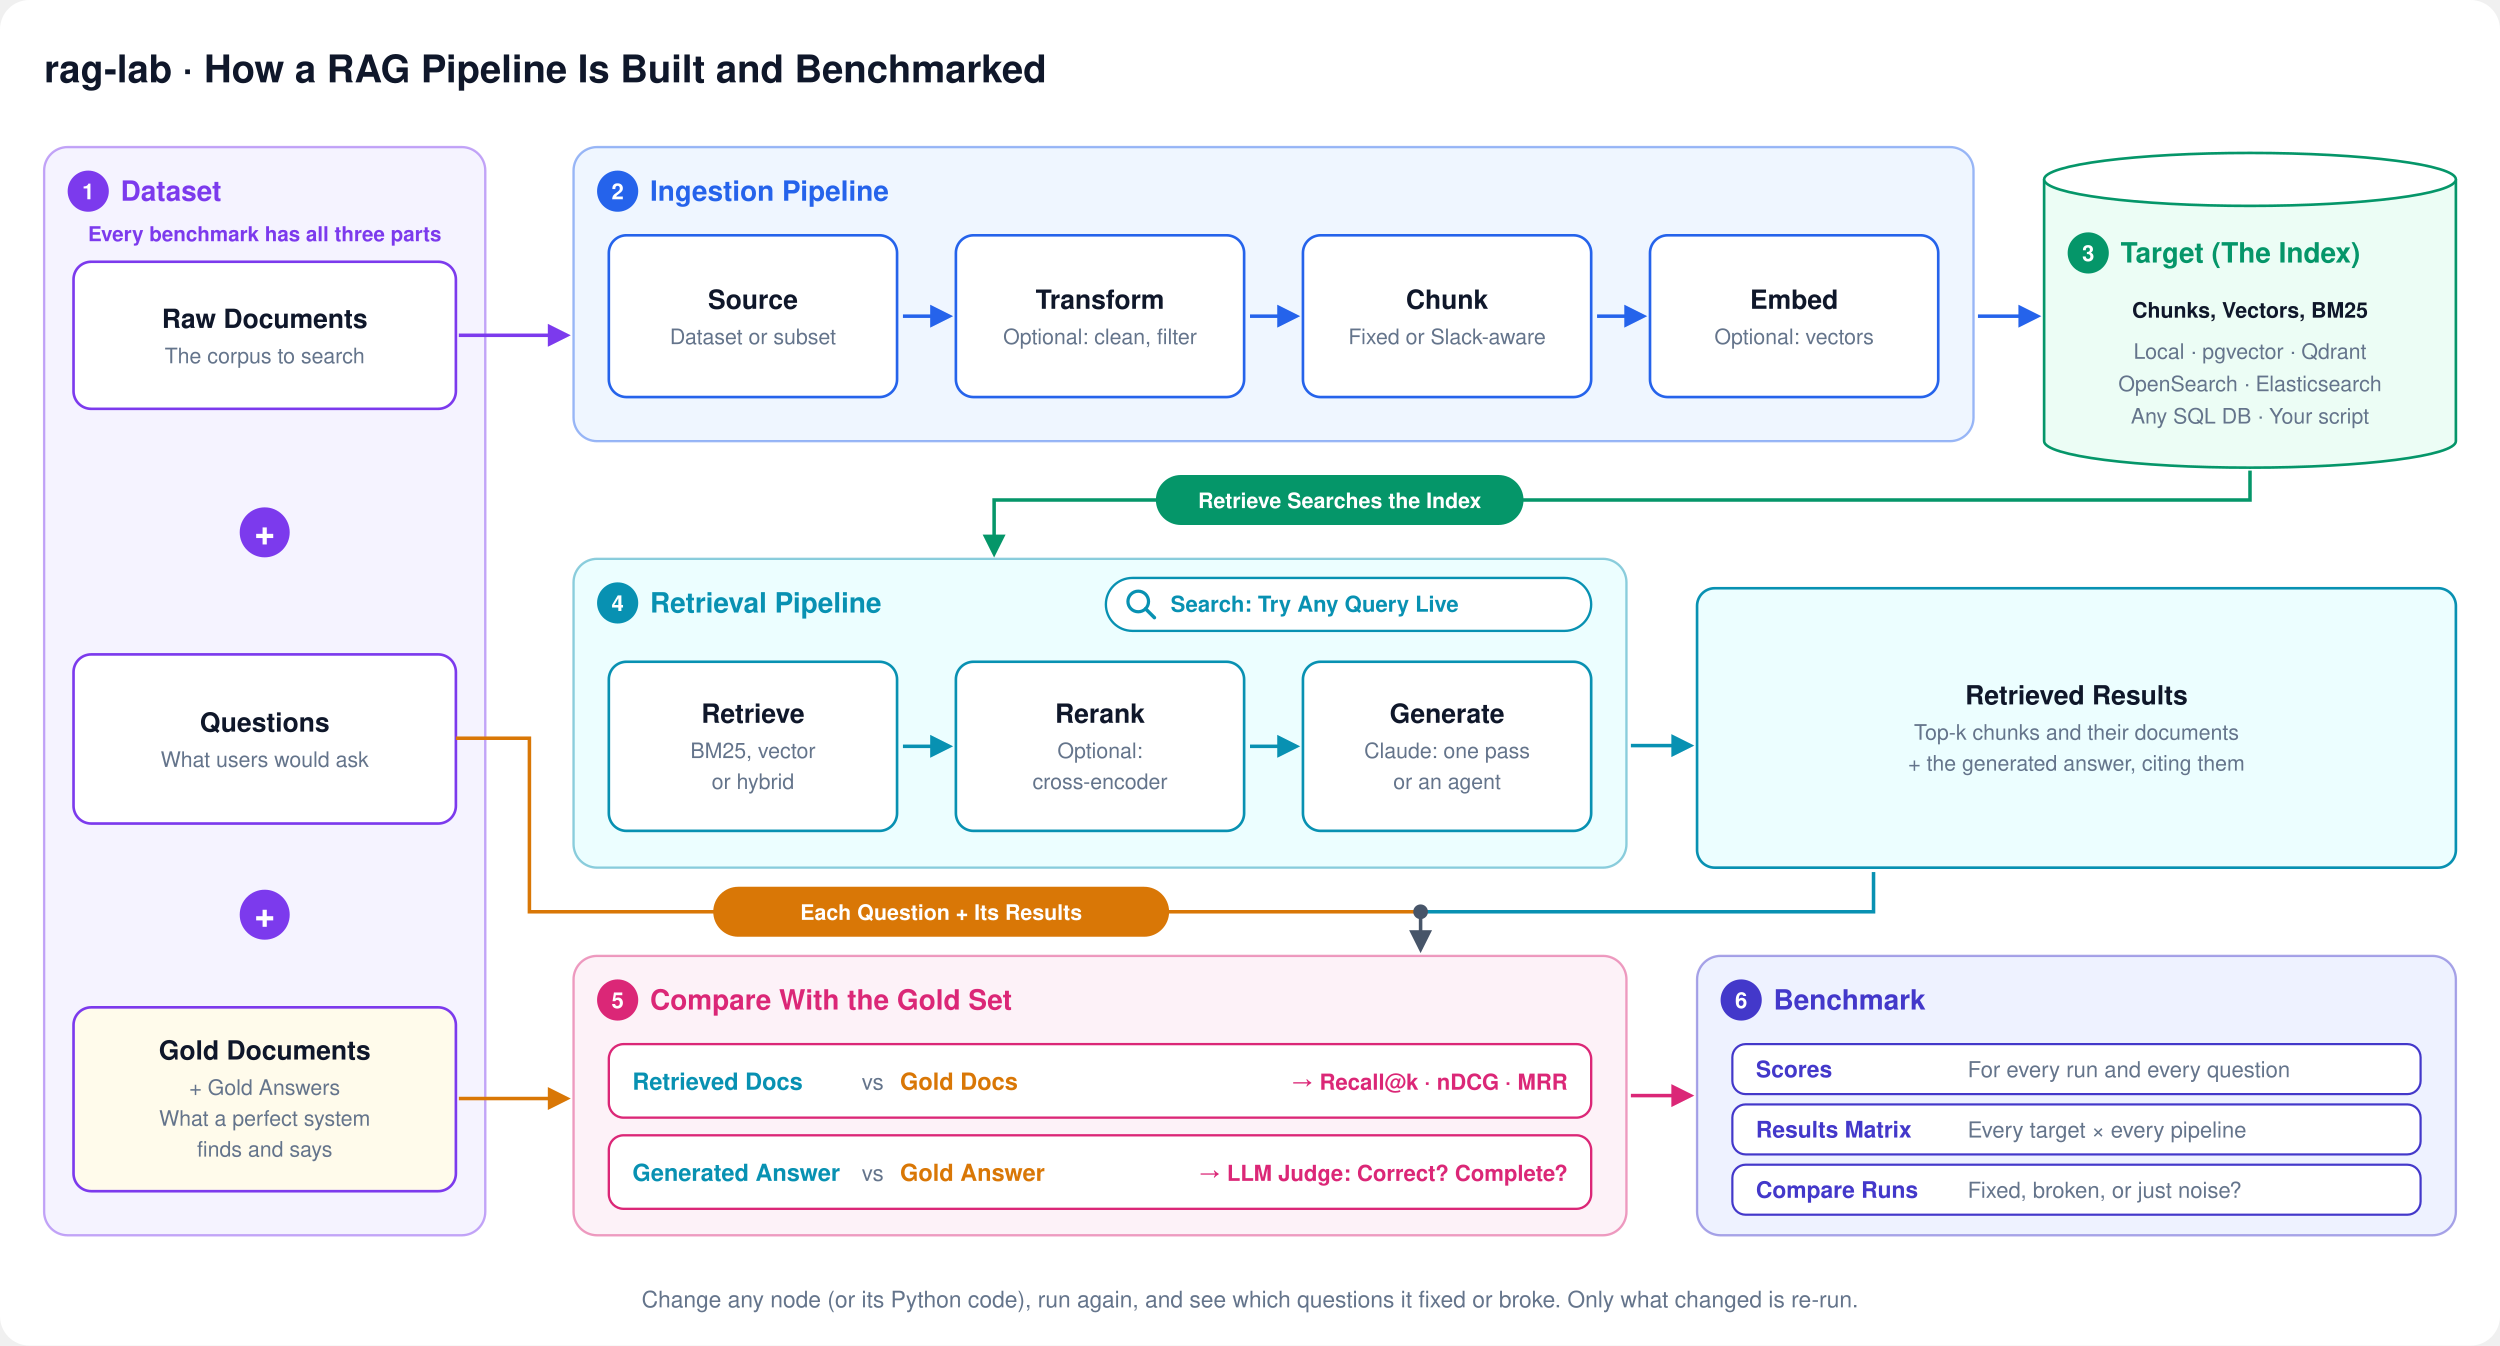
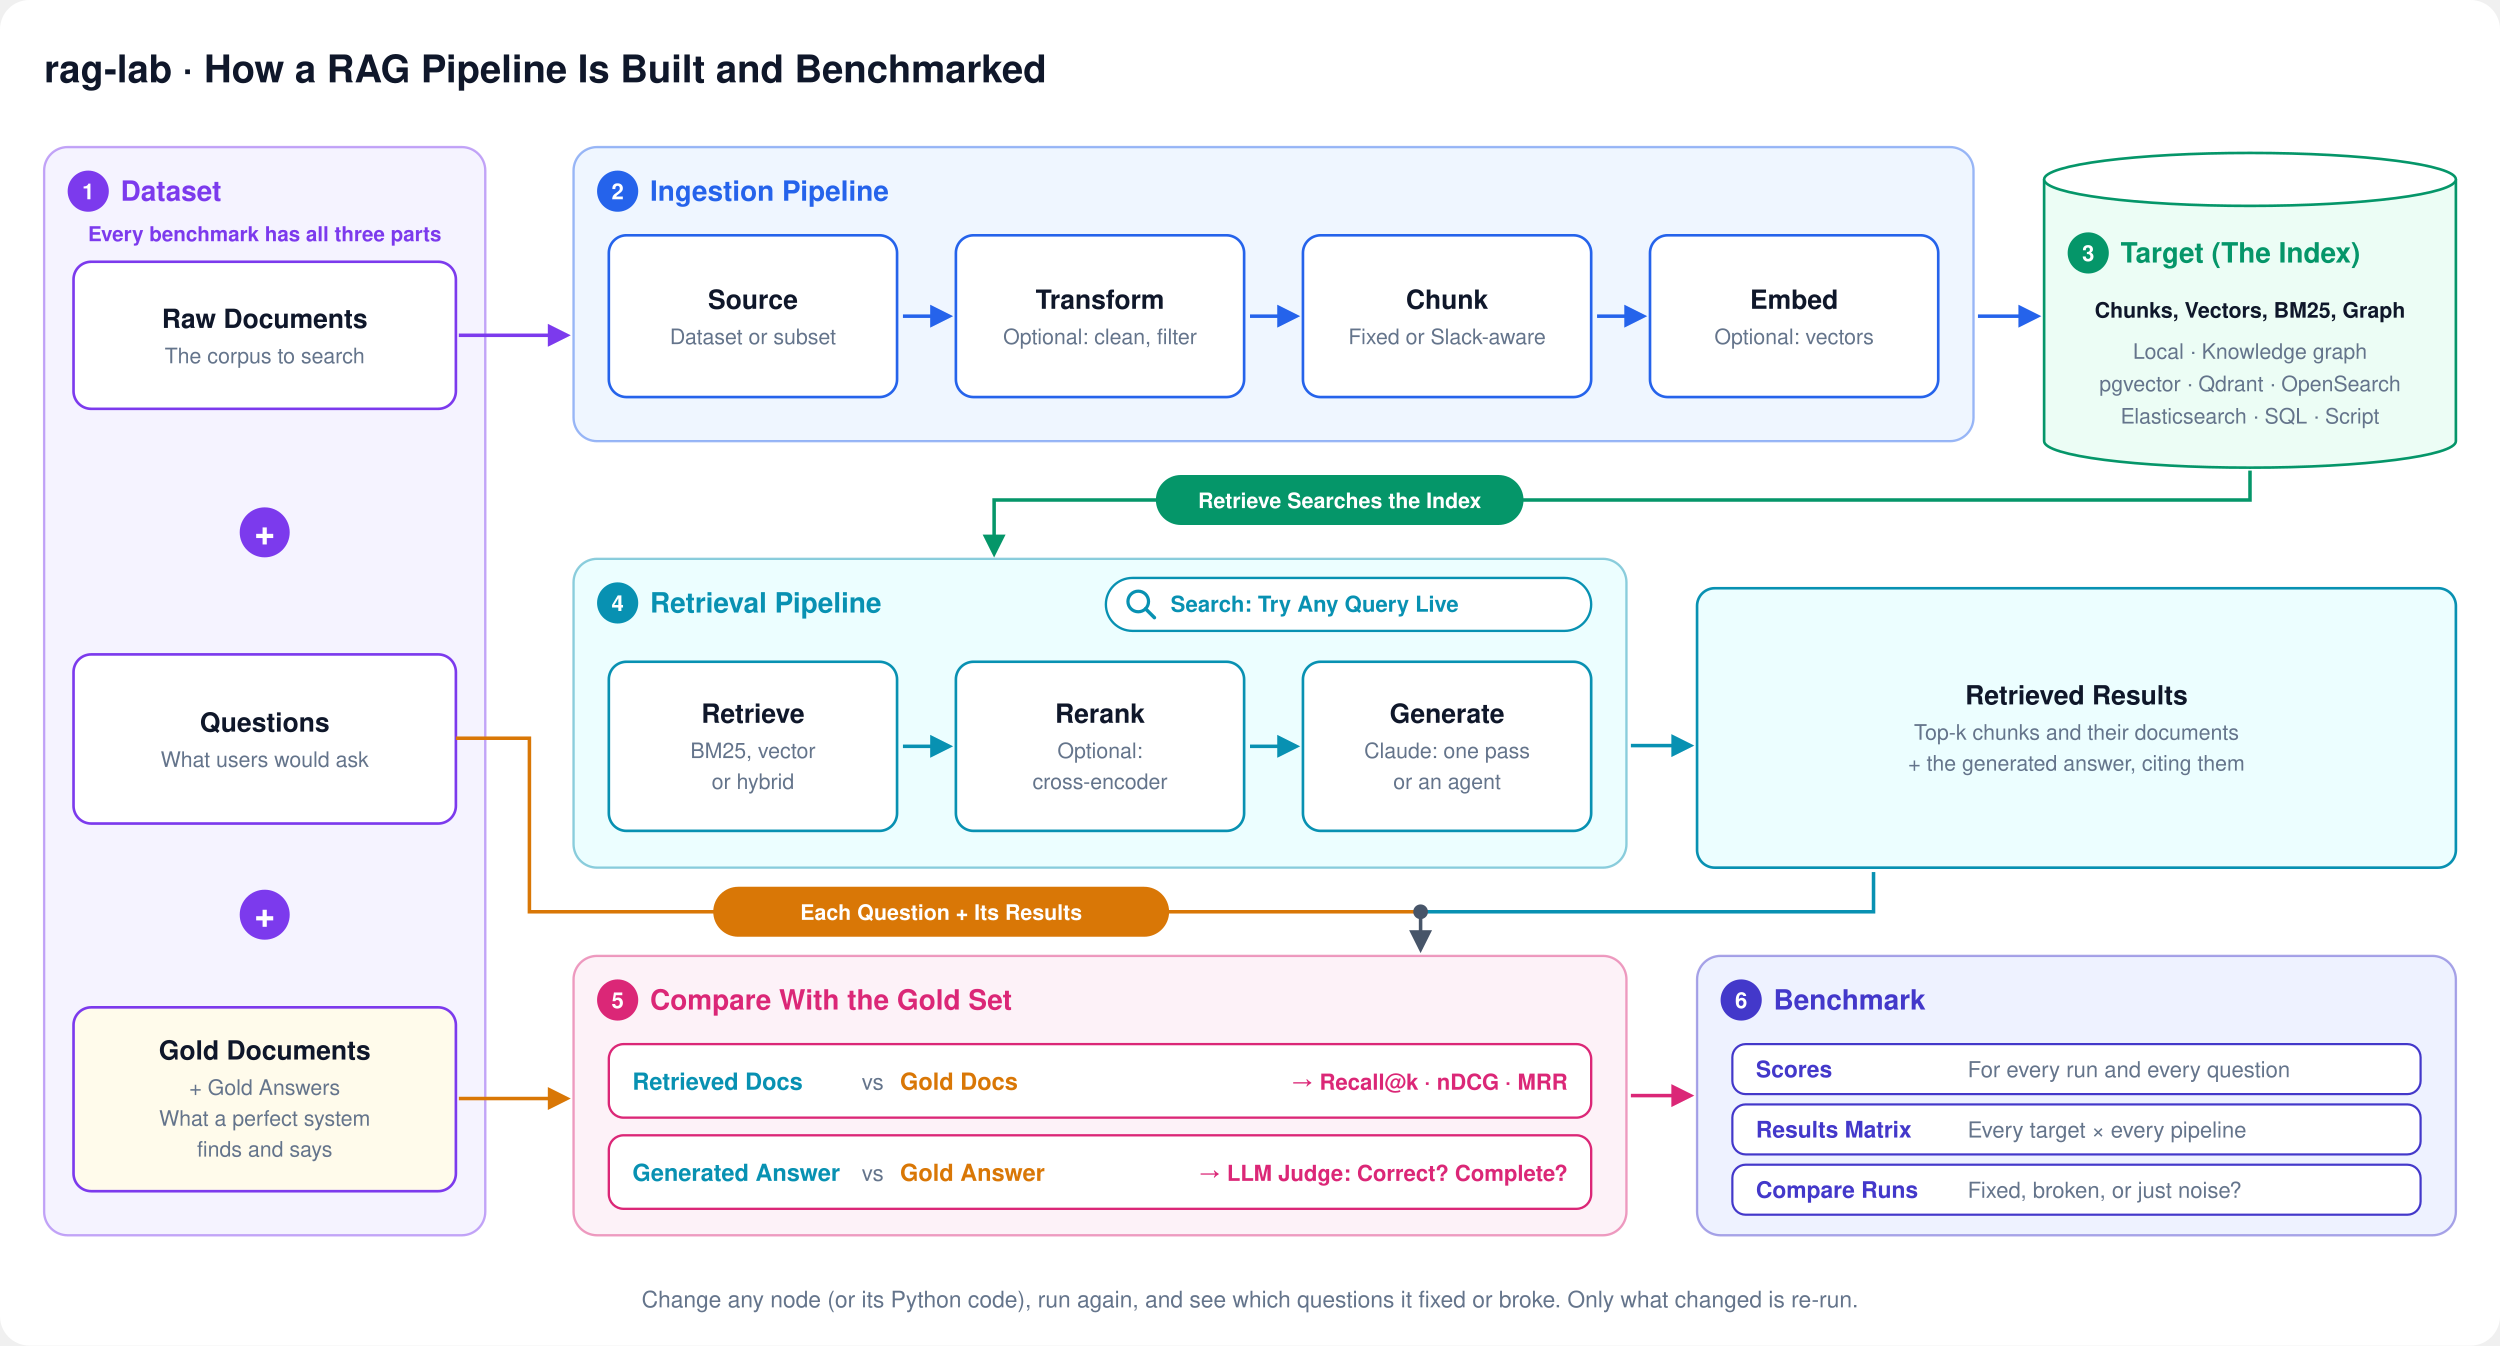
<svg xmlns="http://www.w3.org/2000/svg" width="1700" height="915" viewBox="0 0 1700 915" font-family="-apple-system, 'Segoe UI', Helvetica, Arial, sans-serif">
  <defs>
    <marker id="m0" viewBox="0 0 10 10" refX="8" refY="5" markerWidth="6.5" markerHeight="6.5" orient="auto-start-reverse">
      <path d="M0,0 L10,5 L0,10 z" fill="#7c3aed" />
    </marker>
    <marker id="m1" viewBox="0 0 10 10" refX="8" refY="5" markerWidth="6.5" markerHeight="6.5" orient="auto-start-reverse">
      <path d="M0,0 L10,5 L0,10 z" fill="#2563eb" />
    </marker>
    <marker id="m2" viewBox="0 0 10 10" refX="8" refY="5" markerWidth="6.5" markerHeight="6.5" orient="auto-start-reverse">
      <path d="M0,0 L10,5 L0,10 z" fill="#059669" />
    </marker>
    <marker id="m3" viewBox="0 0 10 10" refX="8" refY="5" markerWidth="6.5" markerHeight="6.5" orient="auto-start-reverse">
      <path d="M0,0 L10,5 L0,10 z" fill="#0891b2" />
    </marker>
    <marker id="m4" viewBox="0 0 10 10" refX="8" refY="5" markerWidth="6.5" markerHeight="6.5" orient="auto-start-reverse">
      <path d="M0,0 L10,5 L0,10 z" fill="#d97706" />
    </marker>
    <marker id="m5" viewBox="0 0 10 10" refX="8" refY="5" markerWidth="6.5" markerHeight="6.5" orient="auto-start-reverse">
      <path d="M0,0 L10,5 L0,10 z" fill="#db2777" />
    </marker>
    <marker id="m6" viewBox="0 0 10 10" refX="8" refY="5" markerWidth="6.5" markerHeight="6.5" orient="auto-start-reverse">
      <path d="M0,0 L10,5 L0,10 z" fill="#475569" />
    </marker>
    <marker id="m7" viewBox="0 0 10 10" refX="8" refY="5" markerWidth="6.5" markerHeight="6.5" orient="auto-start-reverse">
      <path d="M0,0 L10,5 L0,10 z" fill="#4338ca" />
    </marker>
  </defs>
  <rect width="1700" height="915" rx="20" fill="#ffffff" />
  <text x="30" y="56" font-size="26" font-weight="750" fill="#0f172a" text-anchor="start">rag-lab · How a RAG Pipeline Is Built and Benchmarked</text>
  <rect x="30" y="100" width="300" height="740" rx="16" fill="#f5f3ff" stroke="#7c3aed" stroke-opacity=".45" stroke-width="1.6" />
  <circle cx="60" cy="130" r="14" fill="#7c3aed" />
  <text x="60" y="135.5" font-size="15" font-weight="700" fill="#fff" text-anchor="middle">1</text>
  <text x="82" y="136.5" font-size="19" font-weight="700" fill="#7c3aed" text-anchor="start">Dataset</text>
  <text x="180.0" y="164" font-size="14" font-weight="600" fill="#7c3aed" text-anchor="middle">Every benchmark has all three parts</text>
  <rect x="50" y="178" width="260" height="100" rx="12" fill="#fff" stroke="#7c3aed" stroke-width="1.8" />
  <text x="180.0" y="223.0" font-size="18" font-weight="700" fill="#0f172a" text-anchor="middle">Raw Documents</text>
  <text x="180.0" y="247.0" font-size="14.5" font-weight="400" fill="#64748b" text-anchor="middle">The corpus to search</text>
  <rect x="50" y="445" width="260" height="115" rx="12" fill="#fff" stroke="#7c3aed" stroke-width="1.8" />
  <text x="180.0" y="497.5" font-size="18" font-weight="700" fill="#0f172a" text-anchor="middle">Questions</text>
  <text x="180.0" y="521.5" font-size="14.5" font-weight="400" fill="#64748b" text-anchor="middle">What users would ask</text>
  <rect x="50" y="685" width="260" height="125" rx="12" fill="#fffbeb" stroke="#7c3aed" stroke-width="1.8" />
  <text x="180.0" y="720.5" font-size="18" font-weight="700" fill="#0f172a" text-anchor="middle">Gold Documents</text>
  <text x="180.0" y="744.5" font-size="14.5" font-weight="400" fill="#64748b" text-anchor="middle">+ Gold Answers</text>
  <text x="180.0" y="765.5" font-size="14.5" font-weight="400" fill="#64748b" text-anchor="middle">What a perfect system</text>
  <text x="180.0" y="786.5" font-size="14.5" font-weight="400" fill="#64748b" text-anchor="middle">finds and says</text>
  <circle cx="180.0" cy="362" r="17" fill="#7c3aed" />
  <text x="180.0" y="370" font-size="24" font-weight="700" fill="#fff" text-anchor="middle">+</text>
  <circle cx="180.0" cy="622" r="17" fill="#7c3aed" />
  <text x="180.0" y="630" font-size="24" font-weight="700" fill="#fff" text-anchor="middle">+</text>
  <rect x="390" y="100" width="952" height="200" rx="16" fill="#eff6ff" stroke="#2563eb" stroke-opacity=".45" stroke-width="1.6" />
  <circle cx="420" cy="130" r="14" fill="#2563eb" />
  <text x="420" y="135.5" font-size="15" font-weight="700" fill="#fff" text-anchor="middle">2</text>
  <text x="442" y="136.5" font-size="19" font-weight="700" fill="#2563eb" text-anchor="start">Ingestion Pipeline</text>
  <rect x="414" y="160" width="196" height="110" rx="12" fill="#fff" stroke="#2563eb" stroke-width="1.8" />
  <text x="512.0" y="210.0" font-size="18" font-weight="700" fill="#0f172a" text-anchor="middle">Source</text>
  <text x="512.0" y="234.0" font-size="14.5" font-weight="400" fill="#64748b" text-anchor="middle">Dataset or subset</text>
  <path d="M614,215.0 L645,215.0" fill="none" stroke="#2563eb" stroke-width="2.4" marker-end="url(#m1)" />
  <rect x="650" y="160" width="196" height="110" rx="12" fill="#fff" stroke="#2563eb" stroke-width="1.8" />
  <text x="748.0" y="210.0" font-size="18" font-weight="700" fill="#0f172a" text-anchor="middle">Transform</text>
  <text x="748.0" y="234.0" font-size="14.5" font-weight="400" fill="#64748b" text-anchor="middle">Optional: clean, filter</text>
  <path d="M850,215.0 L881,215.0" fill="none" stroke="#2563eb" stroke-width="2.4" marker-end="url(#m1)" />
  <rect x="886" y="160" width="196" height="110" rx="12" fill="#fff" stroke="#2563eb" stroke-width="1.8" />
  <text x="984.0" y="210.0" font-size="18" font-weight="700" fill="#0f172a" text-anchor="middle">Chunk</text>
  <text x="984.0" y="234.0" font-size="14.5" font-weight="400" fill="#64748b" text-anchor="middle">Fixed or Slack-aware</text>
  <path d="M1086,215.0 L1117,215.0" fill="none" stroke="#2563eb" stroke-width="2.4" marker-end="url(#m1)" />
  <rect x="1122" y="160" width="196" height="110" rx="12" fill="#fff" stroke="#2563eb" stroke-width="1.8" />
  <text x="1220.0" y="210.0" font-size="18" font-weight="700" fill="#0f172a" text-anchor="middle">Embed</text>
  <text x="1220.0" y="234.0" font-size="14.5" font-weight="400" fill="#64748b" text-anchor="middle">Optional: vectors</text>
  <path d="M312,228 L385,228" fill="none" stroke="#7c3aed" stroke-width="2.4" marker-end="url(#m0)" />
  <path d="M1345,215 L1385,215" fill="none" stroke="#2563eb" stroke-width="2.4" marker-end="url(#m1)" />
  <path d="M1390,122 v178 a140.0,18 0 0 0 280,0 v-178" fill="#ecfdf5" stroke="#059669" stroke-width="1.8" />
  <ellipse cx="1530.0" cy="122" rx="140.0" ry="18" fill="#fff" stroke="#059669" stroke-width="1.8" />
  <circle cx="1420" cy="172" r="14" fill="#059669" />
  <text x="1420" y="177.5" font-size="15" font-weight="700" fill="#fff" text-anchor="middle">3</text>
  <text x="1442" y="178.5" font-size="19" font-weight="700" fill="#059669" text-anchor="start">Target (The Index)</text>
-   <text x="1530.0" y="216" font-size="14.5" font-weight="600" fill="#0f172a" text-anchor="middle">Chunks, Vectors, BM25</text>
-   <text x="1530.0" y="244" font-size="14.5" font-weight="400" fill="#64748b" text-anchor="middle">Local · pgvector · Qdrant</text>
-   <text x="1530.0" y="266" font-size="14.5" font-weight="400" fill="#64748b" text-anchor="middle">OpenSearch · Elasticsearch</text>
-   <text x="1530.0" y="288" font-size="14.5" font-weight="400" fill="#64748b" text-anchor="middle">Any SQL DB · Your script</text>
+   <text x="1530.0" y="216" font-size="14.5" font-weight="600" fill="#0f172a" text-anchor="middle">Chunks, Vectors, BM25, Graph</text>
+   <text x="1530.0" y="244" font-size="14.5" font-weight="400" fill="#64748b" text-anchor="middle">Local · Knowledge graph</text>
+   <text x="1530.0" y="266" font-size="14.5" font-weight="400" fill="#64748b" text-anchor="middle">pgvector · Qdrant · OpenSearch</text>
+   <text x="1530.0" y="288" font-size="14.5" font-weight="400" fill="#64748b" text-anchor="middle">Elasticsearch · SQL · Script</text>
  <rect x="390" y="380" width="716" height="210" rx="16" fill="#ecfeff" stroke="#0891b2" stroke-opacity=".45" stroke-width="1.6" />
  <circle cx="420" cy="410" r="14" fill="#0891b2" />
  <text x="420" y="415.5" font-size="15" font-weight="700" fill="#fff" text-anchor="middle">4</text>
  <text x="442" y="416.5" font-size="19" font-weight="700" fill="#0891b2" text-anchor="start">Retrieval Pipeline</text>
  <rect x="752" y="393" width="330" height="36" rx="18" fill="#fff" stroke="#0891b2" stroke-width="1.6" />
  <circle cx="774" cy="409" r="7" fill="none" stroke="#0891b2" stroke-width="2.2" />
  <line x1="779" y1="414" x2="785" y2="420" stroke="#0891b2" stroke-width="2.4" stroke-linecap="round" />
  <text x="796" y="416" font-size="15" font-weight="600" fill="#0891b2" text-anchor="start">Search: Try Any Query Live</text>
  <rect x="414" y="450" width="196" height="115" rx="12" fill="#fff" stroke="#0891b2" stroke-width="1.8" />
  <text x="512.0" y="491.5" font-size="18" font-weight="700" fill="#0f172a" text-anchor="middle">Retrieve</text>
  <text x="512.0" y="515.5" font-size="14.5" font-weight="400" fill="#64748b" text-anchor="middle">BM25, vector</text>
  <text x="512.0" y="536.5" font-size="14.5" font-weight="400" fill="#64748b" text-anchor="middle">or hybrid</text>
  <path d="M614,507.5 L645,507.5" fill="none" stroke="#0891b2" stroke-width="2.4" marker-end="url(#m3)" />
  <rect x="650" y="450" width="196" height="115" rx="12" fill="#fff" stroke="#0891b2" stroke-width="1.8" />
  <text x="748.0" y="491.5" font-size="18" font-weight="700" fill="#0f172a" text-anchor="middle">Rerank</text>
  <text x="748.0" y="515.5" font-size="14.5" font-weight="400" fill="#64748b" text-anchor="middle">Optional:</text>
  <text x="748.0" y="536.5" font-size="14.5" font-weight="400" fill="#64748b" text-anchor="middle">cross-encoder</text>
  <path d="M850,507.5 L881,507.5" fill="none" stroke="#0891b2" stroke-width="2.4" marker-end="url(#m3)" />
  <rect x="886" y="450" width="196" height="115" rx="12" fill="#fff" stroke="#0891b2" stroke-width="1.8" />
  <text x="984.0" y="491.5" font-size="18" font-weight="700" fill="#0f172a" text-anchor="middle">Generate</text>
  <text x="984.0" y="515.5" font-size="14.5" font-weight="400" fill="#64748b" text-anchor="middle">Claude: one pass</text>
  <text x="984.0" y="536.5" font-size="14.5" font-weight="400" fill="#64748b" text-anchor="middle">or an agent</text>
  <path d="M1530.0,320 L1530.0,340 L676,340 L676,376" fill="none" stroke="#059669" stroke-width="2.4" marker-end="url(#m2)" />
  <rect x="786.0" y="323" width="250" height="34" rx="17" fill="#059669" />
  <text x="911.0" y="345.5" font-size="14.5" font-weight="600" fill="#fff" text-anchor="middle">Retrieve Searches the Index</text>
  <path d="M1109,507 L1149,507" fill="none" stroke="#0891b2" stroke-width="2.4" marker-end="url(#m3)" />
  <rect x="1154" y="400" width="516" height="190" rx="12" fill="#ecfeff" stroke="#0891b2" stroke-width="1.8" />
  <text x="1412.0" y="479.0" font-size="18" font-weight="700" fill="#0f172a" text-anchor="middle">Retrieved Results</text>
  <text x="1412.0" y="503.0" font-size="14.5" font-weight="400" fill="#64748b" text-anchor="middle">Top-k chunks and their documents</text>
  <text x="1412.0" y="524.0" font-size="14.5" font-weight="400" fill="#64748b" text-anchor="middle">+ the generated answer, citing them</text>
  <path d="M310,502 H360 V620 H966" fill="none" stroke="#d97706" stroke-width="2.4" />
  <path d="M1274,593 V620 H966" fill="none" stroke="#0891b2" stroke-width="2.4" />
  <circle cx="966" cy="620" r="5" fill="#475569" />
  <path d="M966,620 L966,645" fill="none" stroke="#475569" stroke-width="2.4" marker-end="url(#m6)" />
  <rect x="485.0" y="603" width="310" height="34" rx="17" fill="#d97706" />
  <text x="640" y="625.5" font-size="14.5" font-weight="600" fill="#fff" text-anchor="middle">Each Question + Its Results</text>
  <rect x="390" y="650" width="716" height="190" rx="16" fill="#fdf2f8" stroke="#db2777" stroke-opacity=".45" stroke-width="1.6" />
  <circle cx="420" cy="680" r="14" fill="#db2777" />
  <text x="420" y="685.5" font-size="15" font-weight="700" fill="#fff" text-anchor="middle">5</text>
  <text x="442" y="686.5" font-size="19" font-weight="700" fill="#db2777" text-anchor="start">Compare With the Gold Set</text>
  <rect x="414" y="710" width="668" height="50" rx="10" fill="#fff" stroke="#db2777" stroke-width="1.6" />
  <text x="430" y="741" font-size="16" font-weight="700" fill="#0891b2" text-anchor="start">Retrieved Docs</text>
  <text x="586" y="741" font-size="15" font-weight="400" fill="#64748b" text-anchor="start">vs</text>
  <text x="612" y="741" font-size="16" font-weight="700" fill="#d97706" text-anchor="start">Gold Docs</text>
  <text x="1066" y="741" font-size="15" font-weight="600" fill="#db2777" text-anchor="end">→  Recall@k · nDCG · MRR</text>
  <rect x="414" y="772" width="668" height="50" rx="10" fill="#fff" stroke="#db2777" stroke-width="1.6" />
  <text x="430" y="803" font-size="16" font-weight="700" fill="#0891b2" text-anchor="start">Generated Answer</text>
  <text x="586" y="803" font-size="15" font-weight="400" fill="#64748b" text-anchor="start">vs</text>
  <text x="612" y="803" font-size="16" font-weight="700" fill="#d97706" text-anchor="start">Gold Answer</text>
  <text x="1066" y="803" font-size="15" font-weight="600" fill="#db2777" text-anchor="end">→  LLM Judge: Correct? Complete?</text>
  <path d="M312,747 L385,747" fill="none" stroke="#d97706" stroke-width="2.4" marker-end="url(#m4)" />
  <path d="M1109,745 L1149,745" fill="none" stroke="#db2777" stroke-width="2.4" marker-end="url(#m5)" />
  <rect x="1154" y="650" width="516" height="190" rx="16" fill="#eef2ff" stroke="#4338ca" stroke-opacity=".45" stroke-width="1.6" />
  <circle cx="1184" cy="680" r="14" fill="#4338ca" />
  <text x="1184" y="685.5" font-size="15" font-weight="700" fill="#fff" text-anchor="middle">6</text>
  <text x="1206" y="686.5" font-size="19" font-weight="700" fill="#4338ca" text-anchor="start">Benchmark</text>
  <rect x="1178" y="710" width="468" height="34" rx="9" fill="#fff" stroke="#4338ca" stroke-width="1.5" />
  <text x="1194" y="732.5" font-size="15.5" font-weight="700" fill="#4338ca" text-anchor="start">Scores</text>
  <text x="1338" y="732.5" font-size="15" font-weight="400" fill="#64748b" text-anchor="start">For every run and every question</text>
  <rect x="1178" y="751" width="468" height="34" rx="9" fill="#fff" stroke="#4338ca" stroke-width="1.5" />
  <text x="1194" y="773.5" font-size="15.5" font-weight="700" fill="#4338ca" text-anchor="start">Results Matrix</text>
  <text x="1338" y="773.5" font-size="15" font-weight="400" fill="#64748b" text-anchor="start">Every target × every pipeline</text>
  <rect x="1178" y="792" width="468" height="34" rx="9" fill="#fff" stroke="#4338ca" stroke-width="1.5" />
  <text x="1194" y="814.5" font-size="15.5" font-weight="700" fill="#4338ca" text-anchor="start">Compare Runs</text>
  <text x="1338" y="814.5" font-size="15" font-weight="400" fill="#64748b" text-anchor="start">Fixed, broken, or just noise?</text>
  <text x="850.0" y="889" font-size="15.5" font-weight="400" fill="#64748b" text-anchor="middle">Change any node (or its Python code), run again, and see which questions it fixed or broke. Only what changed is re-run.</text>
</svg>
